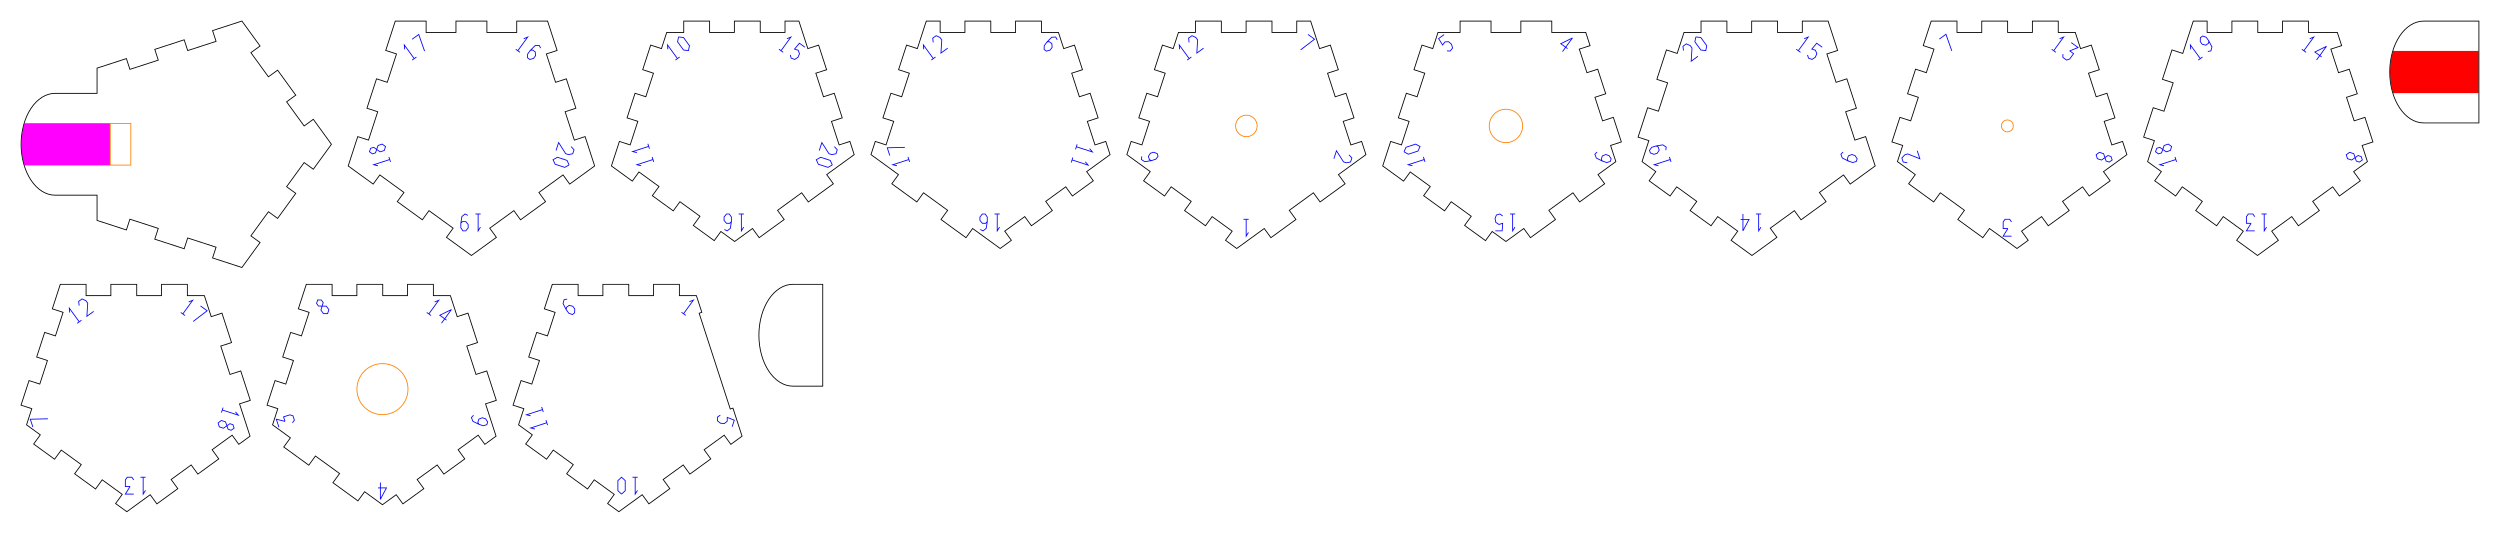
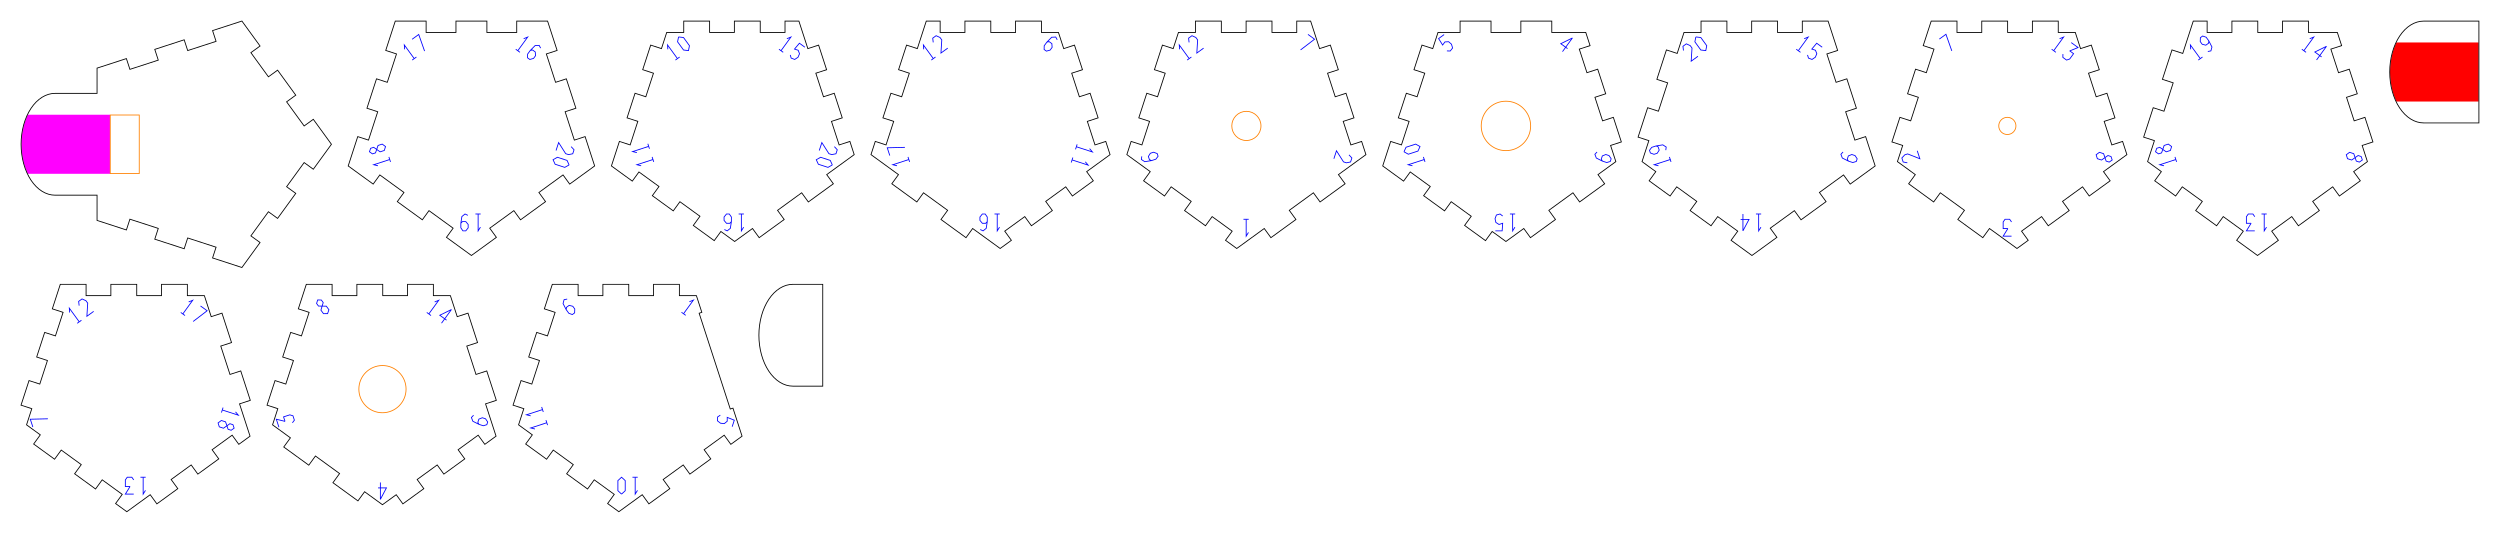
<svg xmlns="http://www.w3.org/2000/svg" width="592.45mm" height="126.25mm" viewBox="0 0 592.45 126.25">
  <g fill="#ff0000" stroke="none">
-     <path d="M 587.384,12.065 L 587.384,22.065 L 567.111,22.065 L 567.024,21.770 L 566.943,21.472 L 566.867,21.171 L 566.796,20.866 L 566.731,20.559 L 566.671,20.250 L 566.616,19.938 L 566.568,19.624 L 566.525,19.308 L 566.488,18.991 L 566.456,18.672 L 566.430,18.352 L 566.410,18.031 L 566.395,17.709 L 566.387,17.387 L 566.384,17.065 L 566.387,16.743 L 566.395,16.421 L 566.410,16.099 L 566.430,15.778 L 566.456,15.458 L 566.488,15.139 L 566.525,14.822 L 566.568,14.506 L 566.616,14.192 L 566.671,13.880 L 566.731,13.571 L 566.796,13.264 L 566.867,12.959 L 566.943,12.658 L 567.024,12.360 L 567.111,12.065 Z" />
+     <path d="M 587.384,10.065 L 587.384,24.065 L 567.886,24.065 L 567.709,23.680 L 567.543,23.286 L 567.386,22.882 L 567.241,22.469 L 567.106,22.048 L 566.982,21.619 L 566.870,21.184 L 566.769,20.742 L 566.679,20.295 L 566.601,19.842 L 566.535,19.386 L 566.481,18.926 L 566.438,18.463 L 566.408,17.998 L 566.390,17.532 L 566.384,17.065 L 566.390,16.598 L 566.408,16.132 L 566.438,15.667 L 566.481,15.204 L 566.535,14.744 L 566.601,14.288 L 566.679,13.835 L 566.769,13.388 L 566.870,12.946 L 566.982,12.511 L 567.106,12.082 L 567.241,11.661 L 567.386,11.248 L 567.543,10.844 L 567.709,10.450 L 567.886,10.065 Z" />
  </g>
  <g fill="#ff00ff" stroke="none">
-     <path d="M 26.065,29.190 L 26.065,39.190 L 5.793,39.190 L 5.706,38.895 L 5.624,38.597 L 5.548,38.295 L 5.477,37.991 L 5.412,37.684 L 5.352,37.374 L 5.298,37.062 L 5.249,36.748 L 5.206,36.433 L 5.169,36.115 L 5.137,35.796 L 5.111,35.476 L 5.091,35.156 L 5.077,34.834 L 5.068,34.512 L 5.065,34.190 L 5.068,33.867 L 5.077,33.545 L 5.091,33.224 L 5.111,32.903 L 5.137,32.583 L 5.169,32.264 L 5.206,31.947 L 5.249,31.631 L 5.298,31.317 L 5.352,31.005 L 5.412,30.695 L 5.477,30.388 L 5.548,30.084 L 5.624,29.783 L 5.706,29.484 L 5.793,29.190 Z" />
+     <path d="M 26.065,27.190 L 26.065,41.190 L 6.567,41.190 L 6.390,40.805 L 6.224,40.410 L 6.068,40.006 L 5.922,39.593 L 5.787,39.172 L 5.663,38.744 L 5.551,38.308 L 5.450,37.866 L 5.360,37.419 L 5.282,36.967 L 5.216,36.510 L 5.162,36.051 L 5.119,35.588 L 5.089,35.123 L 5.071,34.657 L 5.065,34.190 L 5.071,33.723 L 5.089,33.256 L 5.119,32.791 L 5.162,32.329 L 5.216,31.869 L 5.282,31.412 L 5.360,30.960 L 5.450,30.513 L 5.551,30.071 L 5.663,29.635 L 5.787,29.207 L 5.922,28.786 L 6.068,28.373 L 6.224,27.969 L 6.390,27.574 L 6.567,27.190 Z" />
  </g>
  <g fill="none" stroke="#0000ff" stroke-width="0.2">
    <path d="M 95.887,11.684 L 95.811,10.652 L 98.162,13.888" />
    <path d="M 97.680,14.238 L 98.683,13.509" />
    <path d="M 97.662,9.307 L 99.227,8.170 L 100.615,12.106" />
    <path d="M 124.093,9.173 L 125.052,8.782 L 122.701,12.018" />
    <path d="M 122.219,11.668 L 123.222,12.397" />
    <path d="M 128.119,11.406 L 127.766,10.754 L 126.811,10.802 L 125.670,11.950 L 125.035,12.824 L 125.013,13.698 L 125.555,14.092 L 126.440,13.845 L 126.910,13.197 L 126.848,12.312 L 126.206,11.845 L 125.670,11.950" />
    <path d="M 135.350,34.751 L 136.034,35.494 L 135.728,36.438 L 134.737,36.638 L 134.053,36.415 L 132.383,33.787 L 131.770,35.674" />
    <path d="M 134.867,39.086 L 133.838,39.664 L 131.556,38.922 L 131.063,37.850 L 132.092,37.271 L 134.375,38.013 L 134.867,39.086" />
    <path d="M 113.854,53.833 L 113.308,54.713 L 113.308,50.713" />
    <path d="M 113.904,50.713 L 112.664,50.713" />
    <path d="M 110.872,51.033 L 110.202,50.713 L 109.458,51.313 L 109.210,52.913 L 109.210,53.993 L 109.706,54.713 L 110.376,54.713 L 110.946,53.993 L 110.946,53.193 L 110.376,52.513 L 109.582,52.513 L 109.210,52.913" />
    <path d="M 89.559,39.285 L 88.553,39.038 L 92.357,37.802" />
    <path d="M 92.541,38.368 L 92.158,37.189" />
    <path d="M 89.267,35.410 L 88.987,36.231 L 88.264,36.466 L 87.555,35.966 L 87.835,35.145 L 88.558,34.910 L 89.267,35.410 L 90.083,35.979 L 91.072,35.658 L 91.359,34.730 L 90.581,34.148 L 89.592,34.470 L 89.267,35.410" />
    <path d="M 158.266,11.684 L 158.190,10.652 L 160.541,13.888" />
    <path d="M 160.060,14.238 L 161.063,13.509" />
    <path d="M 160.803,8.753 L 161.976,8.890 L 163.386,10.832 L 163.154,11.989 L 161.982,11.852 L 160.571,9.910 L 160.803,8.753" />
    <path d="M 186.472,9.173 L 187.431,8.782 L 185.080,12.018" />
    <path d="M 184.598,11.668 L 185.602,12.397" />
    <path d="M 190.747,11.191 L 189.443,10.243 L 188.284,11.627 L 189.151,11.911 L 189.471,12.736 L 189.114,13.565 L 188.336,14.087 L 187.493,13.771 L 187.273,13.018" />
    <path d="M 197.730,34.751 L 198.413,35.494 L 198.107,36.438 L 197.117,36.638 L 196.432,36.415 L 194.762,33.787 L 194.149,35.674" />
    <path d="M 197.246,39.086 L 196.217,39.664 L 193.935,38.922 L 193.442,37.850 L 194.471,37.271 L 196.754,38.013 L 197.246,39.086" />
    <path d="M 176.233,53.833 L 175.688,54.713 L 175.688,50.713" />
    <path d="M 176.283,50.713 L 175.043,50.713" />
    <path d="M 171.664,54.393 L 172.333,54.713 L 173.077,54.113 L 173.325,52.513 L 173.325,51.433 L 172.829,50.713 L 172.160,50.713 L 171.589,51.433 L 171.589,52.233 L 172.160,52.913 L 172.953,52.913 L 173.325,52.513" />
    <path d="M 151.938,39.285 L 150.932,39.038 L 154.737,37.802" />
    <path d="M 154.921,38.368 L 154.537,37.189" />
    <path d="M 150.924,36.166 L 149.919,35.919 L 153.723,34.683" />
    <path d="M 153.907,35.249 L 153.524,34.070" />
    <path d="M 218.901,11.684 L 218.825,10.652 L 221.177,13.888" />
    <path d="M 220.695,14.238 L 221.698,13.509" />
    <path d="M 221.154,10.048 L 221.038,9.044 L 221.840,8.461 L 222.759,8.882 L 223.182,9.464 L 222.987,12.572 L 224.593,11.406" />
    <path d="M 250.541,9.431 L 250.188,8.779 L 249.233,8.827 L 248.092,9.975 L 247.457,10.849 L 247.435,11.723 L 247.977,12.117 L 248.862,11.870 L 249.332,11.222 L 249.270,10.337 L 248.628,9.871 L 248.092,9.975" />
    <path d="M 258.212,35.223 L 258.880,36.013 L 255.076,34.777" />
    <path d="M 255.260,34.211 L 254.877,35.391" />
    <path d="M 257.198,38.342 L 257.867,39.133 L 254.062,37.897" />
    <path d="M 254.246,37.331 L 253.863,38.510" />
    <path d="M 236.869,53.833 L 236.323,54.713 L 236.323,50.713" />
    <path d="M 236.918,50.713 L 235.678,50.713" />
    <path d="M 232.299,54.393 L 232.969,54.713 L 233.713,54.113 L 233.961,52.513 L 233.961,51.433 L 233.465,50.713 L 232.795,50.713 L 232.225,51.433 L 232.225,52.233 L 232.795,52.913 L 233.589,52.913 L 233.961,52.513" />
    <path d="M 212.574,39.285 L 211.568,39.038 L 215.372,37.802" />
    <path d="M 215.556,38.368 L 215.173,37.189" />
    <path d="M 210.861,36.862 L 210.263,35.023 L 214.435,34.919" />
    <path d="M 279.537,11.684 L 279.461,10.652 L 281.812,13.888" />
    <path d="M 281.331,14.238 L 282.334,13.509" />
    <path d="M 281.789,10.048 L 281.673,9.044 L 282.476,8.461 L 283.394,8.882 L 283.817,9.464 L 283.623,12.572 L 285.228,11.406" />
    <path d="M 309.960,8.152 L 311.525,9.289 L 308.211,11.825" />
    <path d="M 319.683,36.698 L 320.367,37.441 L 320.060,38.385 L 319.070,38.584 L 318.385,38.362 L 316.716,35.733 L 316.103,37.620" />
    <path d="M 295.864,55.083 L 295.319,55.963 L 295.319,51.963" />
    <path d="M 295.914,51.963 L 294.674,51.963" />
    <path d="M 270.582,37.059 L 270.485,37.795 L 271.285,38.317 L 272.884,38.059 L 273.911,37.725 L 274.442,37.031 L 274.235,36.394 L 273.374,36.074 L 272.613,36.321 L 272.143,37.074 L 272.388,37.828 L 272.884,38.059" />
    <path d="M 342.223,8.196 L 340.919,9.143 L 341.877,10.672 L 342.414,9.936 L 343.298,9.887 L 343.976,10.482 L 344.233,11.383 L 343.671,12.088 L 342.888,12.064" />
    <path d="M 370.280,12.233 L 372.631,8.997 L 369.869,10.352 L 371.474,11.519" />
    <path d="M 378.466,36.021 L 377.955,36.559 L 378.295,37.452 L 379.741,38.182 L 380.768,38.516 L 381.606,38.267 L 381.813,37.630 L 381.304,36.865 L 380.543,36.618 L 379.720,36.950 L 379.475,37.705 L 379.741,38.182" />
    <path d="M 359.012,53.833 L 358.466,54.713 L 358.466,50.713" />
    <path d="M 359.061,50.713 L 357.821,50.713" />
    <path d="M 354.368,54.713 L 355.980,54.713 L 356.104,52.913 L 355.236,53.193 L 354.492,52.713 L 354.293,51.833 L 354.616,50.953 L 355.484,50.713 L 356.104,51.193" />
    <path d="M 334.716,39.285 L 333.711,39.038 L 337.515,37.802" />
    <path d="M 337.699,38.368 L 337.316,37.189" />
    <path d="M 332.713,35.966 L 333.205,34.893 L 335.488,34.152 L 336.517,34.730 L 336.024,35.803 L 333.742,36.544 L 332.713,35.966" />
    <path d="M 398.943,11.976 L 398.827,10.972 L 399.630,10.389 L 400.548,10.810 L 400.971,11.392 L 400.777,14.500 L 402.382,13.334" />
    <path d="M 401.882,8.753 L 403.054,8.890 L 404.465,10.832 L 404.233,11.989 L 403.061,11.852 L 401.650,9.910 L 401.882,8.753" />
    <path d="M 427.551,9.173 L 428.510,8.782 L 426.159,12.018" />
    <path d="M 425.677,11.668 L 426.680,12.397" />
    <path d="M 431.825,11.191 L 430.521,10.243 L 429.363,11.627 L 430.230,11.911 L 430.549,12.736 L 430.193,13.565 L 429.415,14.087 L 428.571,13.771 L 428.352,13.018" />
    <path d="M 436.766,36.021 L 436.255,36.559 L 436.596,37.452 L 438.041,38.182 L 439.068,38.516 L 439.906,38.267 L 440.113,37.630 L 439.604,36.865 L 438.843,36.618 L 438.021,36.950 L 437.775,37.705 L 438.041,38.182" />
    <path d="M 417.312,53.833 L 416.766,54.713 L 416.766,50.713" />
    <path d="M 417.361,50.713 L 416.121,50.713" />
    <path d="M 413.040,50.713 L 413.040,54.713 L 414.478,51.993 L 412.494,51.993" />
    <path d="M 393.017,39.285 L 392.011,39.038 L 395.815,37.802" />
    <path d="M 395.999,38.368 L 395.616,37.189" />
    <path d="M 394.758,35.584 L 394.855,34.848 L 394.055,34.326 L 392.457,34.584 L 391.429,34.918 L 390.898,35.612 L 391.105,36.249 L 391.966,36.569 L 392.727,36.322 L 393.197,35.569 L 392.952,34.815 L 392.457,34.584" />
    <path d="M 459.584,9.260 L 461.149,8.123 L 462.537,12.059" />
    <path d="M 488.076,9.173 L 489.035,8.782 L 486.684,12.018" />
    <path d="M 486.202,11.668 L 487.205,12.397" />
    <path d="M 490.846,10.098 L 492.451,11.264 L 490.490,12.064" />
    <path d="M 490.490,12.064 L 491.393,12.720 L 490.476,13.982 L 489.738,14.238 L 488.856,13.596 L 488.871,12.816" />
    <path d="M 498.834,37.357 L 499.543,36.857 L 500.266,37.092 L 500.546,37.913 L 499.837,38.413 L 499.114,38.178 L 498.834,37.357 L 498.509,36.417 L 497.520,36.095 L 496.742,36.677 L 497.029,37.605 L 498.018,37.926 L 498.834,37.357" />
    <path d="M 476.693,55.963 L 474.709,55.963 L 475.825,54.163" />
    <path d="M 475.825,54.163 L 474.709,54.163 L 474.709,52.603 L 475.155,51.963 L 476.246,51.963 L 476.693,52.603" />
    <path d="M 451.999,38.584 L 451.009,38.385 L 450.702,37.441 L 451.386,36.698 L 452.071,36.475 L 454.967,37.620 L 454.353,35.733" />
    <path d="M 519.152,11.684 L 519.076,10.652 L 521.427,13.888" />
    <path d="M 520.946,14.238 L 521.949,13.509" />
    <path d="M 523.211,12.197 L 523.940,12.062 L 524.190,11.139 L 523.450,9.699 L 522.815,8.825 L 521.990,8.534 L 521.449,8.928 L 521.411,9.846 L 521.881,10.493 L 522.742,10.708 L 523.384,10.241 L 523.450,9.699" />
    <path d="M 547.359,9.173 L 548.317,8.782 L 545.966,12.018" />
    <path d="M 545.485,11.668 L 546.488,12.397" />
    <path d="M 548.981,14.208 L 551.332,10.972 L 548.569,12.327 L 550.175,13.494" />
    <path d="M 558.117,37.357 L 558.826,36.857 L 559.548,37.092 L 559.828,37.913 L 559.119,38.413 L 558.397,38.178 L 558.117,37.357 L 557.791,36.417 L 556.802,36.095 L 556.024,36.677 L 556.312,37.605 L 557.301,37.926 L 558.117,37.357" />
    <path d="M 537.119,53.833 L 536.574,54.713 L 536.574,50.713" />
    <path d="M 537.169,50.713 L 535.929,50.713" />
    <path d="M 534.335,54.713 L 532.351,54.713 L 533.467,52.913" />
    <path d="M 533.467,52.913 L 532.351,52.913 L 532.351,51.353 L 532.798,50.713 L 533.889,50.713 L 534.335,51.353" />
    <path d="M 512.824,39.285 L 511.819,39.038 L 515.623,37.802" />
    <path d="M 515.807,38.368 L 515.424,37.189" />
    <path d="M 512.532,35.410 L 512.252,36.231 L 511.530,36.466 L 510.820,35.966 L 511.100,35.145 L 511.823,34.910 L 512.532,35.410 L 513.348,35.979 L 514.337,35.658 L 514.625,34.730 L 513.847,34.148 L 512.858,34.470 L 512.532,35.410" />
    <path d="M 16.504,74.064 L 16.428,73.031 L 18.779,76.267" />
    <path d="M 18.298,76.617 L 19.301,75.888" />
    <path d="M 18.756,72.427 L 18.640,71.424 L 19.443,70.841 L 20.362,71.261 L 20.785,71.843 L 20.590,74.951 L 22.195,73.785" />
    <path d="M 44.711,71.552 L 45.669,71.161 L 43.318,74.397" />
    <path d="M 42.837,74.047 L 43.840,74.776" />
    <path d="M 47.520,72.506 L 49.085,73.643 L 45.771,76.179" />
    <path d="M 55.815,97.602 L 56.483,98.393 L 52.679,97.157" />
    <path d="M 52.863,96.590 L 52.480,97.770" />
    <path d="M 53.773,100.909 L 54.482,100.409 L 55.205,100.644 L 55.485,101.465 L 54.776,101.965 L 54.053,101.730 L 53.773,100.909 L 53.448,99.968 L 52.458,99.647 L 51.681,100.229 L 51.968,101.157 L 52.957,101.478 L 53.773,100.909" />
    <path d="M 34.472,116.212 L 33.926,117.092 L 33.926,113.092" />
    <path d="M 34.521,113.092 L 33.281,113.092" />
    <path d="M 31.688,117.092 L 29.704,117.092 L 30.820,115.292" />
    <path d="M 30.820,115.292 L 29.704,115.292 L 29.704,113.732 L 30.150,113.092 L 31.241,113.092 L 31.688,113.732" />
    <path d="M 7.782,101.188 L 7.184,99.349 L 11.356,99.245" />
    <path d="M 76.339,72.541 L 75.472,72.529 L 75.025,71.914 L 75.281,71.085 L 76.149,71.098 L 76.595,71.712 L 76.339,72.541 L 76.050,73.493 L 76.661,74.335 L 77.632,74.321 L 77.945,73.402 L 77.334,72.560 L 76.339,72.541" />
    <path d="M 103.011,71.552 L 103.970,71.161 L 101.618,74.397" />
    <path d="M 101.137,74.047 L 102.140,74.776" />
    <path d="M 104.633,76.588 L 106.984,73.352 L 104.222,74.707 L 105.827,75.873" />
    <path d="M 112.226,98.400 L 111.715,98.938 L 112.056,99.831 L 113.501,100.561 L 114.528,100.895 L 115.366,100.646 L 115.573,100.009 L 115.064,99.244 L 114.303,98.997 L 113.480,99.329 L 113.235,100.084 L 113.501,100.561" />
    <path d="M 90.140,114.342 L 90.140,118.342 L 91.578,115.622 L 89.594,115.622" />
    <path d="M 66.097,101.236 L 65.484,99.349 L 67.541,99.854" />
    <path d="M 67.541,99.854 L 67.196,98.792 L 68.680,98.310 L 69.426,98.537 L 69.763,99.575 L 69.293,100.197" />
    <path d="M 134.411,70.877 L 133.682,71.012 L 133.432,71.935 L 134.172,73.375 L 134.807,74.249 L 135.632,74.540 L 136.173,74.146 L 136.211,73.228 L 135.741,72.581 L 134.880,72.366 L 134.238,72.833 L 134.172,73.375" />
    <path d="M 163.372,71.505 L 164.331,71.114 L 161.979,74.350" />
    <path d="M 161.498,74.000 L 162.501,74.729" />
    <path d="M 173.513,101.118 L 174.011,99.585 L 172.337,98.910 L 172.335,99.822 L 171.649,100.382 L 170.751,100.298 L 170.013,99.720 L 170.053,98.820 L 170.702,98.379" />
    <path d="M 151.072,116.212 L 150.526,117.092 L 150.526,113.092" />
    <path d="M 151.122,113.092 L 149.882,113.092" />
    <path d="M 147.296,117.092 L 146.428,116.292 L 146.428,113.892 L 147.296,113.092 L 148.164,113.892 L 148.164,116.292 L 147.296,117.092" />
    <path d="M 126.777,101.665 L 125.771,101.418 L 129.575,100.182" />
    <path d="M 129.759,100.748 L 129.376,99.568" />
    <path d="M 125.763,98.545 L 124.758,98.298 L 128.562,97.062" />
    <path d="M 128.746,97.628 L 128.363,96.449" />
  </g>
  <g fill="none" stroke="#ff8000" stroke-width="0.2">
-     <path d="M 26.130,29.255 L 31.000,29.255 L 31.000,39.125 L 26.130,39.125 Z" />
-     <circle cx="295.368" cy="29.840" r="2.552" />
-     <circle cx="356.876" cy="29.840" r="3.955" />
-     <circle cx="475.701" cy="29.840" r="1.408" />
-     <circle cx="90.636" cy="92.219" r="6.051" />
+     <path d="M 26.130,27.255 L 33.000,27.255 L 33.000,41.125 L 26.130,41.125 Z" />
+     <circle cx="295.368" cy="29.840" r="3.456" />
+     <circle cx="356.876" cy="29.840" r="5.855" />
+     <circle cx="475.701" cy="29.840" r="2.036" />
+     <circle cx="90.636" cy="92.219" r="5.593" />
  </g>
  <g fill="none" stroke="#000000" stroke-width="0.2">
    <path d="M 78.544,34.190 L 74.246,28.274 L 72.075,29.851 L 67.919,24.131 L 70.090,22.554 L 65.782,16.624 L 63.611,18.201 L 59.455,12.481 L 61.626,10.904 L 57.328,4.989 L 50.374,7.248 L 51.203,9.800 L 44.479,11.985 L 43.650,9.433 L 36.678,11.698 L 37.507,14.250 L 30.784,16.435 L 29.954,13.883 L 23.000,16.142 L 23.000,22.125 L 13.063,22.125 L 12.271,22.183 L 11.486,22.358 L 10.716,22.647 L 9.969,23.048 L 9.253,23.556 L 8.574,24.166 L 7.939,24.872 L 7.354,25.668 L 6.824,26.546 L 6.354,27.496 L 5.948,28.511 L 5.611,29.580 L 5.346,30.693 L 5.154,31.840 L 5.039,33.009 L 5.000,34.190 L 5.039,35.370 L 5.154,36.539 L 5.346,37.686 L 5.611,38.799 L 5.948,39.868 L 6.354,40.883 L 6.824,41.834 L 7.354,42.711 L 7.939,43.507 L 8.574,44.213 L 9.253,44.824 L 9.969,45.332 L 10.716,45.732 L 11.486,46.021 L 12.271,46.196 L 13.063,46.255 L 23.000,46.255 L 23.000,52.237 L 29.954,54.496 L 30.784,51.944 L 37.507,54.129 L 36.678,56.681 L 43.650,58.946 L 44.479,56.394 L 51.203,58.579 L 50.374,61.131 L 57.328,63.391 L 61.626,57.475 L 59.455,55.898 L 63.611,50.178 L 65.782,51.755 L 70.090,45.825 L 67.919,44.248 L 72.075,38.528 L 74.246,40.105 Z" />
    <path d="M 93.671,5.000 L 100.983,5.000 L 100.983,7.683 L 108.053,7.683 L 108.053,5.000 L 115.383,5.000 L 115.383,7.683 L 122.453,7.683 L 122.453,5.000 L 129.765,5.000 L 132.025,11.954 L 129.473,12.784 L 131.658,19.507 L 134.209,18.678 L 136.475,25.650 L 133.923,26.479 L 136.107,33.203 L 138.659,32.374 L 140.919,39.328 L 135.003,43.626 L 133.426,41.455 L 127.706,45.611 L 129.283,47.782 L 123.353,52.090 L 121.776,49.919 L 116.056,54.075 L 117.634,56.246 L 111.718,60.544 L 105.802,56.246 L 107.379,54.075 L 101.660,49.919 L 100.082,52.090 L 94.152,47.782 L 95.730,45.611 L 90.010,41.455 L 88.433,43.626 L 82.517,39.328 L 84.776,32.374 L 87.328,33.203 L 89.513,26.479 L 86.961,25.650 L 89.226,18.678 L 91.778,19.507 L 93.963,12.784 L 91.411,11.954 Z" />
    <path d="M 157.999,7.683 L 162.032,7.683 L 162.032,5.000 L 168.162,5.000 L 168.162,7.683 L 174.032,7.683 L 174.032,5.000 L 180.162,5.000 L 180.162,7.683 L 186.032,7.683 L 186.032,5.000 L 189.323,5.000 L 191.441,11.519 L 193.993,10.689 L 195.887,16.519 L 193.335,17.349 L 195.149,22.931 L 197.701,22.102 L 199.595,27.932 L 197.043,28.761 L 198.857,34.344 L 201.409,33.515 L 202.426,36.645 L 195.910,41.379 L 197.488,43.549 L 191.558,47.858 L 189.980,45.687 L 184.261,49.843 L 185.838,52.014 L 179.908,56.322 L 178.330,54.151 L 174.097,57.227 L 170.835,54.857 L 169.257,57.027 L 164.298,53.424 L 165.875,51.253 L 161.126,47.803 L 159.549,49.974 L 154.590,46.371 L 156.167,44.200 L 151.418,40.750 L 149.841,42.921 L 144.896,39.328 L 146.785,33.515 L 149.337,34.344 L 151.151,28.761 L 148.599,27.932 L 150.493,22.102 L 153.045,22.931 L 154.859,17.349 L 152.307,16.519 L 154.201,10.689 L 156.753,11.519 Z" />
    <path d="M 219.507,5.000 L 222.798,5.000 L 222.798,7.683 L 228.668,7.683 L 228.668,5.000 L 234.798,5.000 L 234.798,7.683 L 240.668,7.683 L 240.668,5.000 L 246.798,5.000 L 246.798,7.683 L 250.830,7.683 L 252.077,11.519 L 254.628,10.689 L 256.523,16.519 L 253.971,17.349 L 255.785,22.931 L 258.337,22.102 L 260.231,27.932 L 257.679,28.761 L 259.493,34.344 L 262.045,33.515 L 263.062,36.645 L 257.517,40.673 L 259.094,42.844 L 254.135,46.447 L 252.557,44.276 L 247.809,47.727 L 249.386,49.898 L 244.426,53.501 L 242.849,51.330 L 238.100,54.780 L 239.678,56.951 L 237.015,58.885 L 230.499,54.151 L 228.922,56.322 L 222.992,52.014 L 224.569,49.843 L 218.849,45.687 L 217.272,47.858 L 211.342,43.549 L 212.919,41.379 L 206.403,36.645 L 207.420,33.515 L 209.972,34.344 L 211.786,28.761 L 209.234,27.932 L 211.129,22.102 L 213.681,22.931 L 215.495,17.349 L 212.943,16.519 L 214.837,10.689 L 217.389,11.519 Z" />
    <path d="M 279.270,7.683 L 283.303,7.683 L 283.303,5.000 L 289.433,5.000 L 289.433,7.683 L 295.303,7.683 L 295.303,5.000 L 301.433,5.000 L 301.433,7.683 L 307.303,7.683 L 307.303,5.000 L 310.594,5.000 L 312.712,11.519 L 315.264,10.689 L 317.158,16.519 L 314.606,17.349 L 316.420,22.931 L 318.972,22.102 L 320.866,27.932 L 318.315,28.761 L 320.128,34.344 L 322.680,33.515 L 323.697,36.645 L 317.181,41.379 L 318.759,43.549 L 312.829,47.858 L 311.251,45.687 L 305.532,49.843 L 307.109,52.014 L 301.179,56.322 L 299.602,54.151 L 293.086,58.885 L 290.423,56.951 L 292.000,54.780 L 287.252,51.330 L 285.674,53.501 L 280.715,49.898 L 282.292,47.727 L 277.543,44.276 L 275.966,46.447 L 271.007,42.844 L 272.584,40.673 L 267.039,36.645 L 268.056,33.515 L 270.608,34.344 L 272.422,28.761 L 269.870,27.932 L 271.764,22.102 L 274.316,22.931 L 276.130,17.349 L 273.578,16.519 L 275.472,10.689 L 278.024,11.519 Z" />
    <path d="M 340.778,7.683 L 346.011,7.683 L 346.011,5.000 L 353.341,5.000 L 353.341,7.683 L 360.411,7.683 L 360.411,5.000 L 367.741,5.000 L 367.741,7.683 L 375.795,7.683 L 376.812,10.813 L 374.260,11.642 L 376.074,17.225 L 378.625,16.396 L 380.520,22.226 L 377.968,23.055 L 379.782,28.638 L 382.334,27.808 L 384.228,33.638 L 381.676,34.468 L 382.922,38.303 L 378.689,41.379 L 380.266,43.549 L 374.336,47.858 L 372.759,45.687 L 367.039,49.843 L 368.616,52.014 L 362.686,56.322 L 361.109,54.151 L 356.876,57.227 L 353.613,54.857 L 352.036,57.027 L 347.077,53.424 L 348.654,51.253 L 343.905,47.803 L 342.328,49.974 L 337.368,46.371 L 338.946,44.200 L 334.197,40.750 L 332.619,42.921 L 327.675,39.328 L 329.563,33.515 L 332.115,34.344 L 333.929,28.761 L 331.377,27.932 L 333.272,22.102 L 335.823,22.931 L 337.637,17.349 L 335.085,16.519 L 336.980,10.689 L 339.532,11.519 Z" />
    <path d="M 399.078,7.683 L 403.111,7.683 L 403.111,5.000 L 409.241,5.000 L 409.241,7.683 L 415.111,7.683 L 415.111,5.000 L 421.241,5.000 L 421.241,7.683 L 427.111,7.683 L 427.111,5.000 L 433.223,5.000 L 435.483,11.954 L 432.931,12.784 L 435.115,19.507 L 437.667,18.678 L 439.932,25.650 L 437.380,26.479 L 439.565,33.203 L 442.117,32.374 L 444.377,39.328 L 438.461,43.626 L 436.884,41.455 L 431.164,45.611 L 432.741,47.782 L 426.811,52.090 L 425.234,49.919 L 419.514,54.075 L 421.091,56.246 L 415.176,60.544 L 410.231,56.951 L 411.808,54.780 L 407.059,51.330 L 405.482,53.501 L 400.523,49.898 L 402.100,47.727 L 397.351,44.276 L 395.774,46.447 L 390.814,42.844 L 392.392,40.673 L 389.129,38.303 L 390.746,33.326 L 388.194,32.497 L 390.459,25.526 L 393.011,26.355 L 395.196,19.631 L 392.644,18.802 L 394.909,11.831 L 397.461,12.660 Z" />
    <path d="M 457.654,5.000 L 463.766,5.000 L 463.766,7.683 L 469.636,7.683 L 469.636,5.000 L 475.766,5.000 L 475.766,7.683 L 481.636,7.683 L 481.636,5.000 L 487.766,5.000 L 487.766,7.683 L 491.799,7.683 L 493.045,11.519 L 495.597,10.689 L 497.491,16.519 L 494.939,17.349 L 496.753,22.931 L 499.305,22.102 L 501.199,27.932 L 498.647,28.761 L 500.461,34.344 L 503.013,33.515 L 504.030,36.645 L 498.485,40.673 L 500.062,42.844 L 495.103,46.447 L 493.526,44.276 L 488.777,47.727 L 490.354,49.898 L 485.395,53.501 L 483.818,51.330 L 479.069,54.780 L 480.646,56.951 L 477.983,58.885 L 471.468,54.151 L 469.890,56.322 L 463.960,52.014 L 465.537,49.843 L 459.818,45.687 L 458.240,47.858 L 452.310,43.549 L 453.888,41.379 L 449.654,38.303 L 450.900,34.468 L 448.348,33.638 L 450.243,27.808 L 452.795,28.638 L 454.609,23.055 L 452.057,22.226 L 453.951,16.396 L 456.503,17.225 L 458.317,11.642 L 455.765,10.813 Z" />
    <path d="M 519.757,5.000 L 523.048,5.000 L 523.048,7.683 L 528.918,7.683 L 528.918,5.000 L 535.048,5.000 L 535.048,7.683 L 540.918,7.683 L 540.918,5.000 L 547.048,5.000 L 547.048,7.683 L 553.902,7.683 L 554.919,10.813 L 552.367,11.642 L 554.181,17.225 L 556.733,16.396 L 558.628,22.226 L 556.076,23.055 L 557.890,28.638 L 560.441,27.808 L 562.336,33.638 L 559.784,34.468 L 561.030,38.303 L 557.767,40.673 L 559.345,42.844 L 554.385,46.447 L 552.808,44.276 L 548.059,47.727 L 549.636,49.898 L 544.677,53.501 L 543.100,51.330 L 538.351,54.780 L 539.928,56.951 L 534.983,60.544 L 530.038,56.951 L 531.616,54.780 L 526.867,51.330 L 525.290,53.501 L 520.330,49.898 L 521.907,47.727 L 517.158,44.276 L 515.581,46.447 L 510.622,42.844 L 512.199,40.673 L 508.937,38.303 L 510.554,33.326 L 508.002,32.497 L 510.267,25.526 L 512.819,26.355 L 515.004,19.631 L 512.452,18.802 L 514.717,11.831 L 517.269,12.660 Z" />
    <path d="M 587.449,5.000 L 587.449,29.130 L 574.381,29.130 L 573.590,29.072 L 572.805,28.897 L 572.035,28.608 L 571.288,28.207 L 570.572,27.699 L 569.893,27.089 L 569.258,26.382 L 568.673,25.586 L 568.143,24.709 L 567.673,23.758 L 567.267,22.744 L 566.930,21.675 L 566.665,20.561 L 566.473,19.415 L 566.357,18.245 L 566.319,17.065 L 566.357,15.885 L 566.473,14.715 L 566.665,13.569 L 566.930,12.455 L 567.267,11.386 L 567.673,10.372 L 568.143,9.421 L 568.673,8.544 L 569.258,7.748 L 569.893,7.041 L 570.572,6.431 L 571.288,5.923 L 572.035,5.522 L 572.805,5.233 L 573.590,5.058 L 574.381,5.000 Z" />
    <path d="M 14.288,67.379 L 20.401,67.379 L 20.401,70.063 L 26.271,70.063 L 26.271,67.379 L 32.401,67.379 L 32.401,70.063 L 38.271,70.063 L 38.271,67.379 L 44.401,67.379 L 44.401,70.063 L 48.433,70.063 L 50.050,75.039 L 52.602,74.210 L 54.867,81.181 L 52.315,82.010 L 54.500,88.734 L 57.052,87.905 L 59.317,94.876 L 56.765,95.706 L 59.254,103.365 L 56.592,105.300 L 55.014,103.129 L 50.266,106.579 L 51.843,108.750 L 46.883,112.353 L 45.306,110.182 L 40.557,113.633 L 42.135,115.803 L 37.175,119.407 L 35.598,117.236 L 30.053,121.265 L 27.391,119.330 L 28.968,117.159 L 24.219,113.709 L 22.642,115.880 L 17.682,112.277 L 19.260,110.106 L 14.511,106.656 L 12.933,108.826 L 7.974,105.223 L 9.551,103.053 L 6.289,100.682 L 7.535,96.847 L 4.983,96.018 L 6.877,90.188 L 9.429,91.017 L 11.243,85.434 L 8.691,84.605 L 10.586,78.775 L 13.138,79.604 L 14.951,74.021 L 12.400,73.192 Z" />
    <path d="M 72.588,67.379 L 78.701,67.379 L 78.701,70.063 L 84.571,70.063 L 84.571,67.379 L 90.701,67.379 L 90.701,70.063 L 96.571,70.063 L 96.571,67.379 L 102.701,67.379 L 102.701,70.063 L 106.733,70.063 L 108.350,75.039 L 110.902,74.210 L 113.167,81.181 L 110.616,82.010 L 112.800,88.734 L 115.352,87.905 L 117.617,94.876 L 115.065,95.706 L 117.554,103.365 L 114.892,105.300 L 113.315,103.129 L 108.566,106.579 L 110.143,108.750 L 105.184,112.353 L 103.606,110.182 L 98.858,113.633 L 100.435,115.803 L 95.475,119.407 L 93.898,117.236 L 90.636,119.606 L 86.402,116.530 L 84.825,118.701 L 78.895,114.393 L 80.472,112.222 L 74.753,108.066 L 73.175,110.237 L 67.245,105.929 L 68.822,103.758 L 64.589,100.682 L 65.835,96.847 L 63.283,96.018 L 65.178,90.188 L 67.730,91.017 L 69.543,85.434 L 66.991,84.605 L 68.886,78.775 L 71.438,79.604 L 73.252,74.021 L 70.700,73.192 Z" />
    <path d="M 130.889,67.379 L 137.001,67.379 L 137.001,70.063 L 142.871,70.063 L 142.871,67.379 L 149.001,67.379 L 149.001,70.063 L 154.871,70.063 L 154.871,67.379 L 161.001,67.379 L 161.001,70.063 L 165.034,70.063 L 166.320,74.021 L 165.682,74.229 L 166.033,75.308 L 168.258,82.156 L 170.483,89.003 L 172.707,95.851 L 173.058,96.930 L 173.696,96.723 L 175.854,103.365 L 173.192,105.300 L 171.615,103.129 L 166.866,106.579 L 168.443,108.750 L 163.484,112.353 L 161.907,110.182 L 157.158,113.633 L 158.735,115.803 L 153.776,119.407 L 152.198,117.236 L 146.653,121.265 L 143.991,119.330 L 145.568,117.159 L 140.819,113.709 L 139.242,115.880 L 134.283,112.277 L 135.860,110.106 L 131.111,106.656 L 129.534,108.826 L 124.575,105.223 L 126.152,103.053 L 122.889,100.682 L 124.135,96.847 L 121.583,96.018 L 123.478,90.188 L 126.030,91.017 L 127.844,85.434 L 125.292,84.605 L 127.186,78.775 L 129.738,79.604 L 131.552,74.021 L 129.000,73.192 Z" />
    <path d="M 194.973,67.379 L 194.973,91.509 L 187.906,91.509 L 187.114,91.451 L 186.329,91.276 L 185.559,90.987 L 184.812,90.586 L 184.096,90.078 L 183.417,89.468 L 182.782,88.761 L 182.197,87.966 L 181.667,87.088 L 181.197,86.138 L 180.791,85.123 L 180.454,84.054 L 180.189,82.941 L 179.997,81.794 L 179.882,80.625 L 179.843,79.444 L 179.882,78.264 L 179.997,77.095 L 180.189,75.948 L 180.454,74.835 L 180.791,73.766 L 181.197,72.751 L 181.667,71.800 L 182.197,70.923 L 182.782,70.127 L 183.417,69.421 L 184.096,68.810 L 184.812,68.302 L 185.559,67.902 L 186.329,67.612 L 187.114,67.438 L 187.906,67.379 Z" />
  </g>
</svg>
